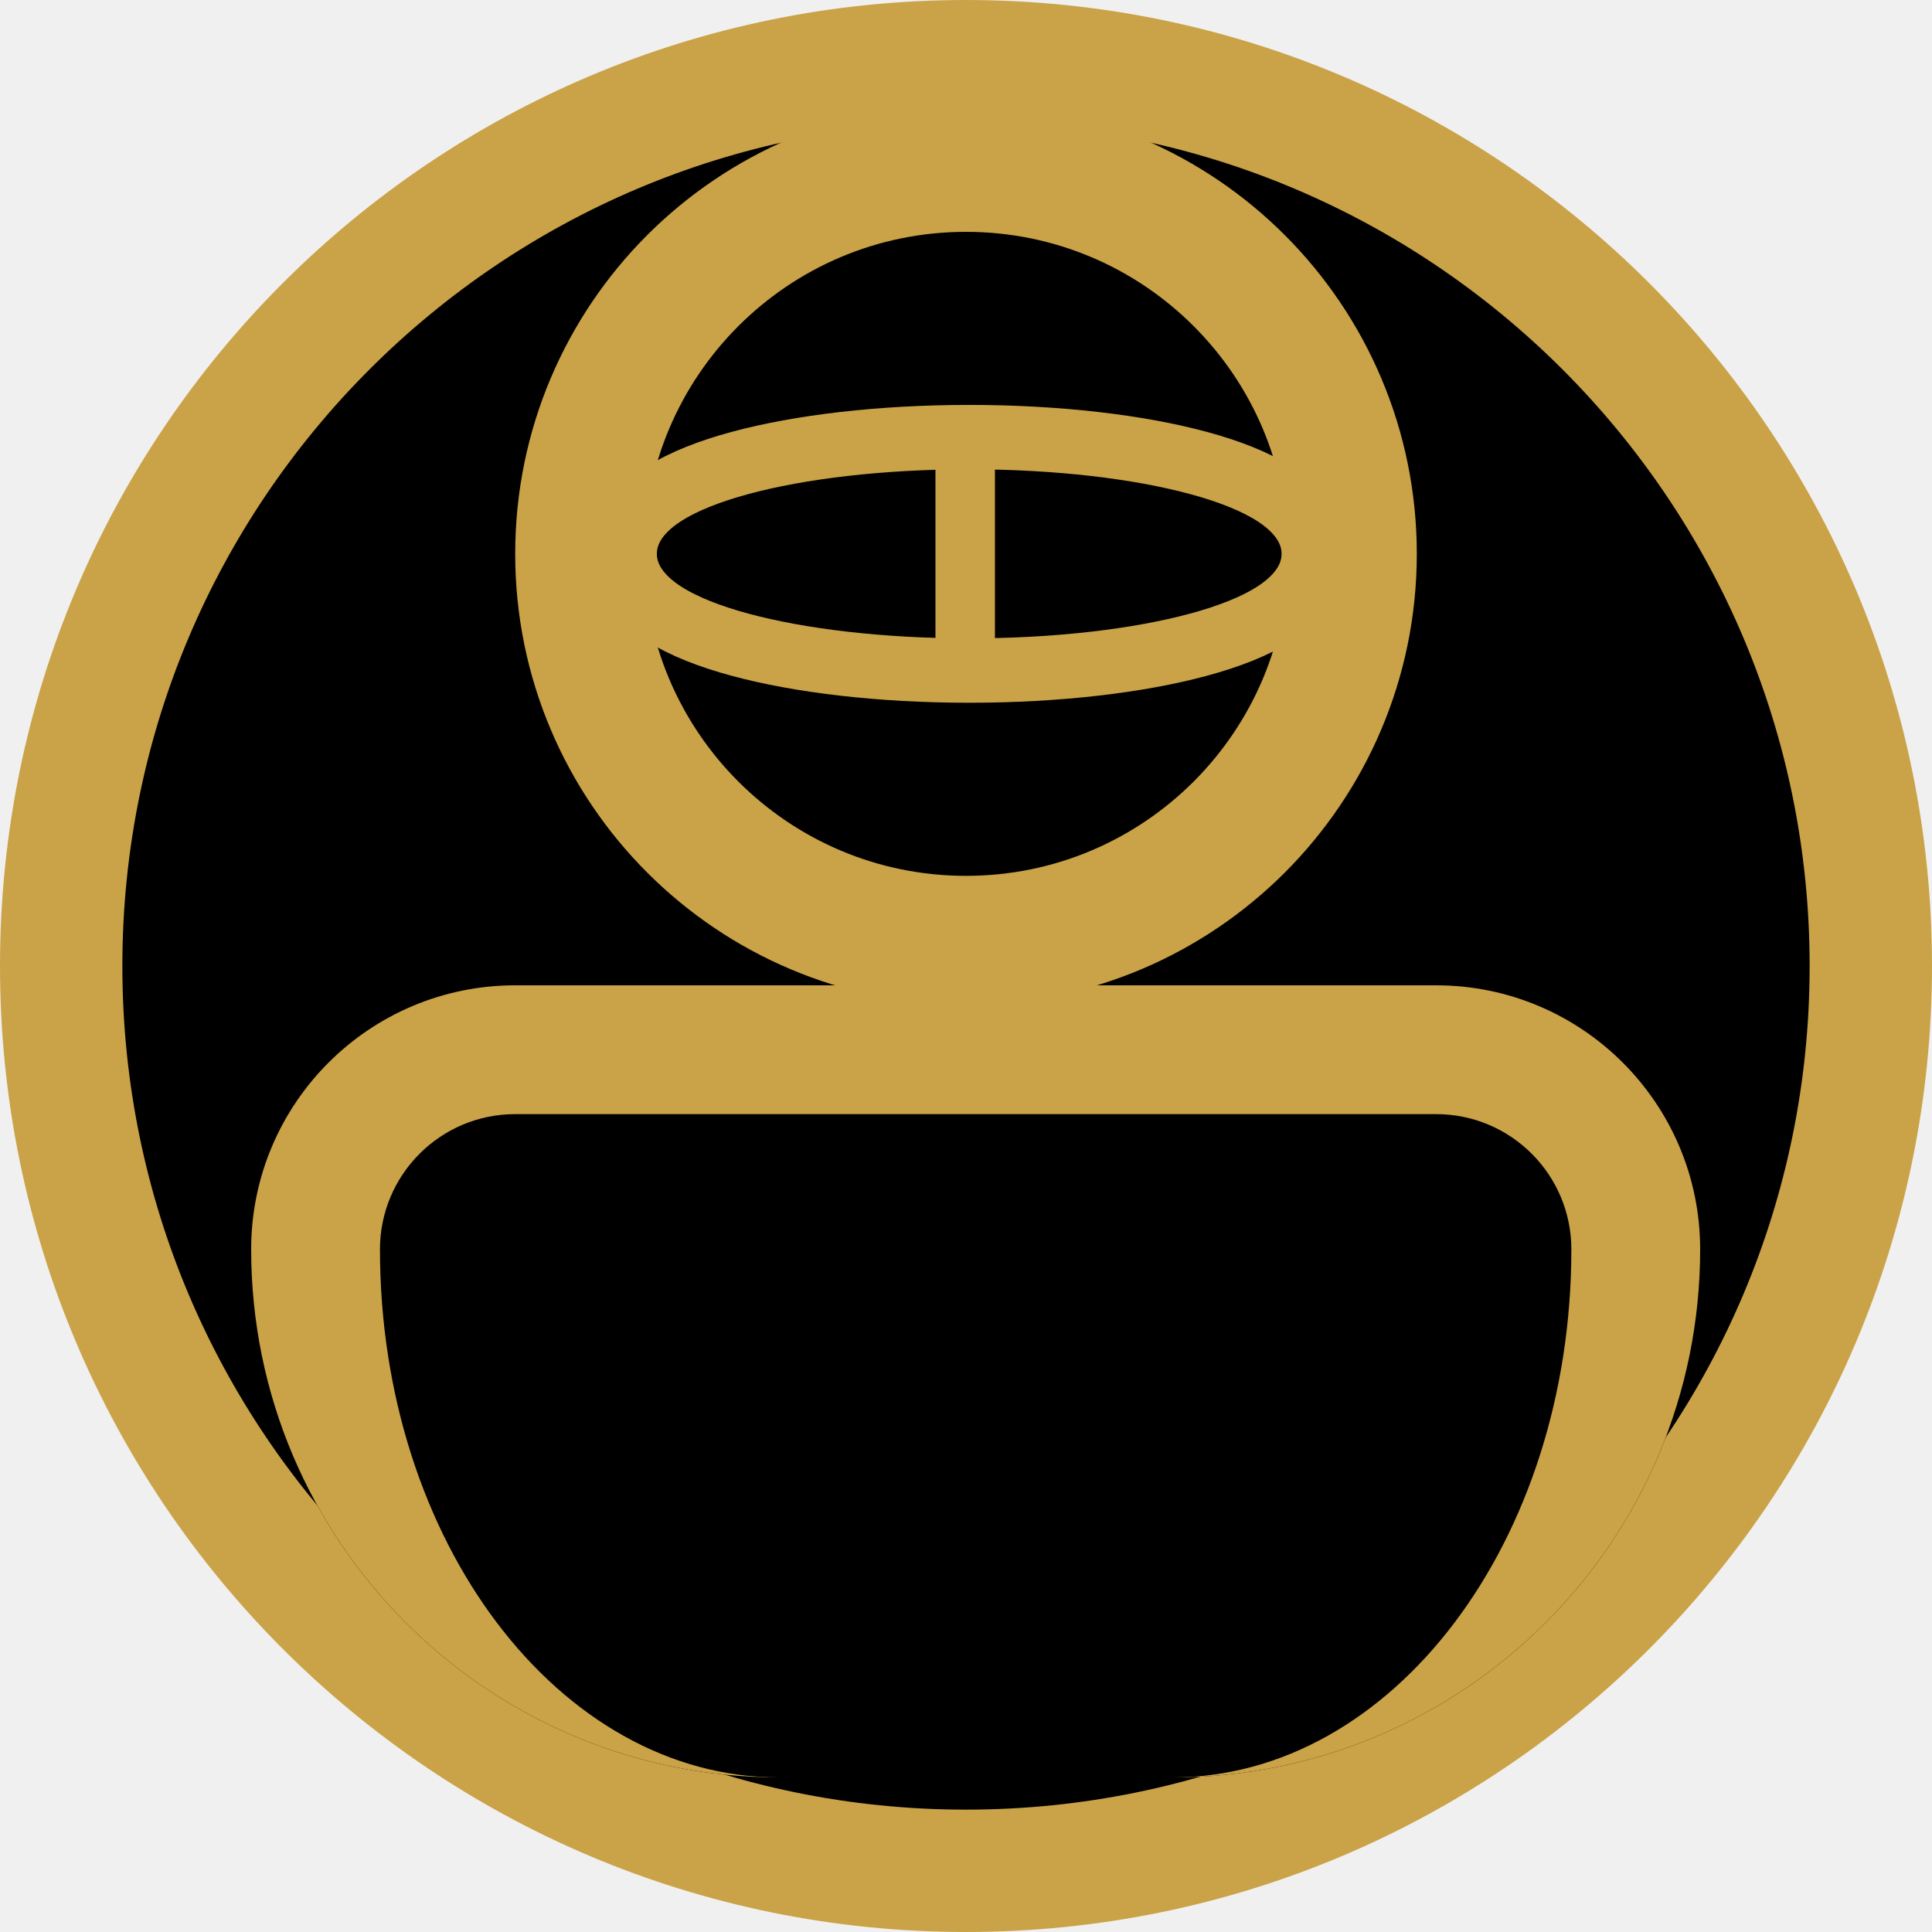
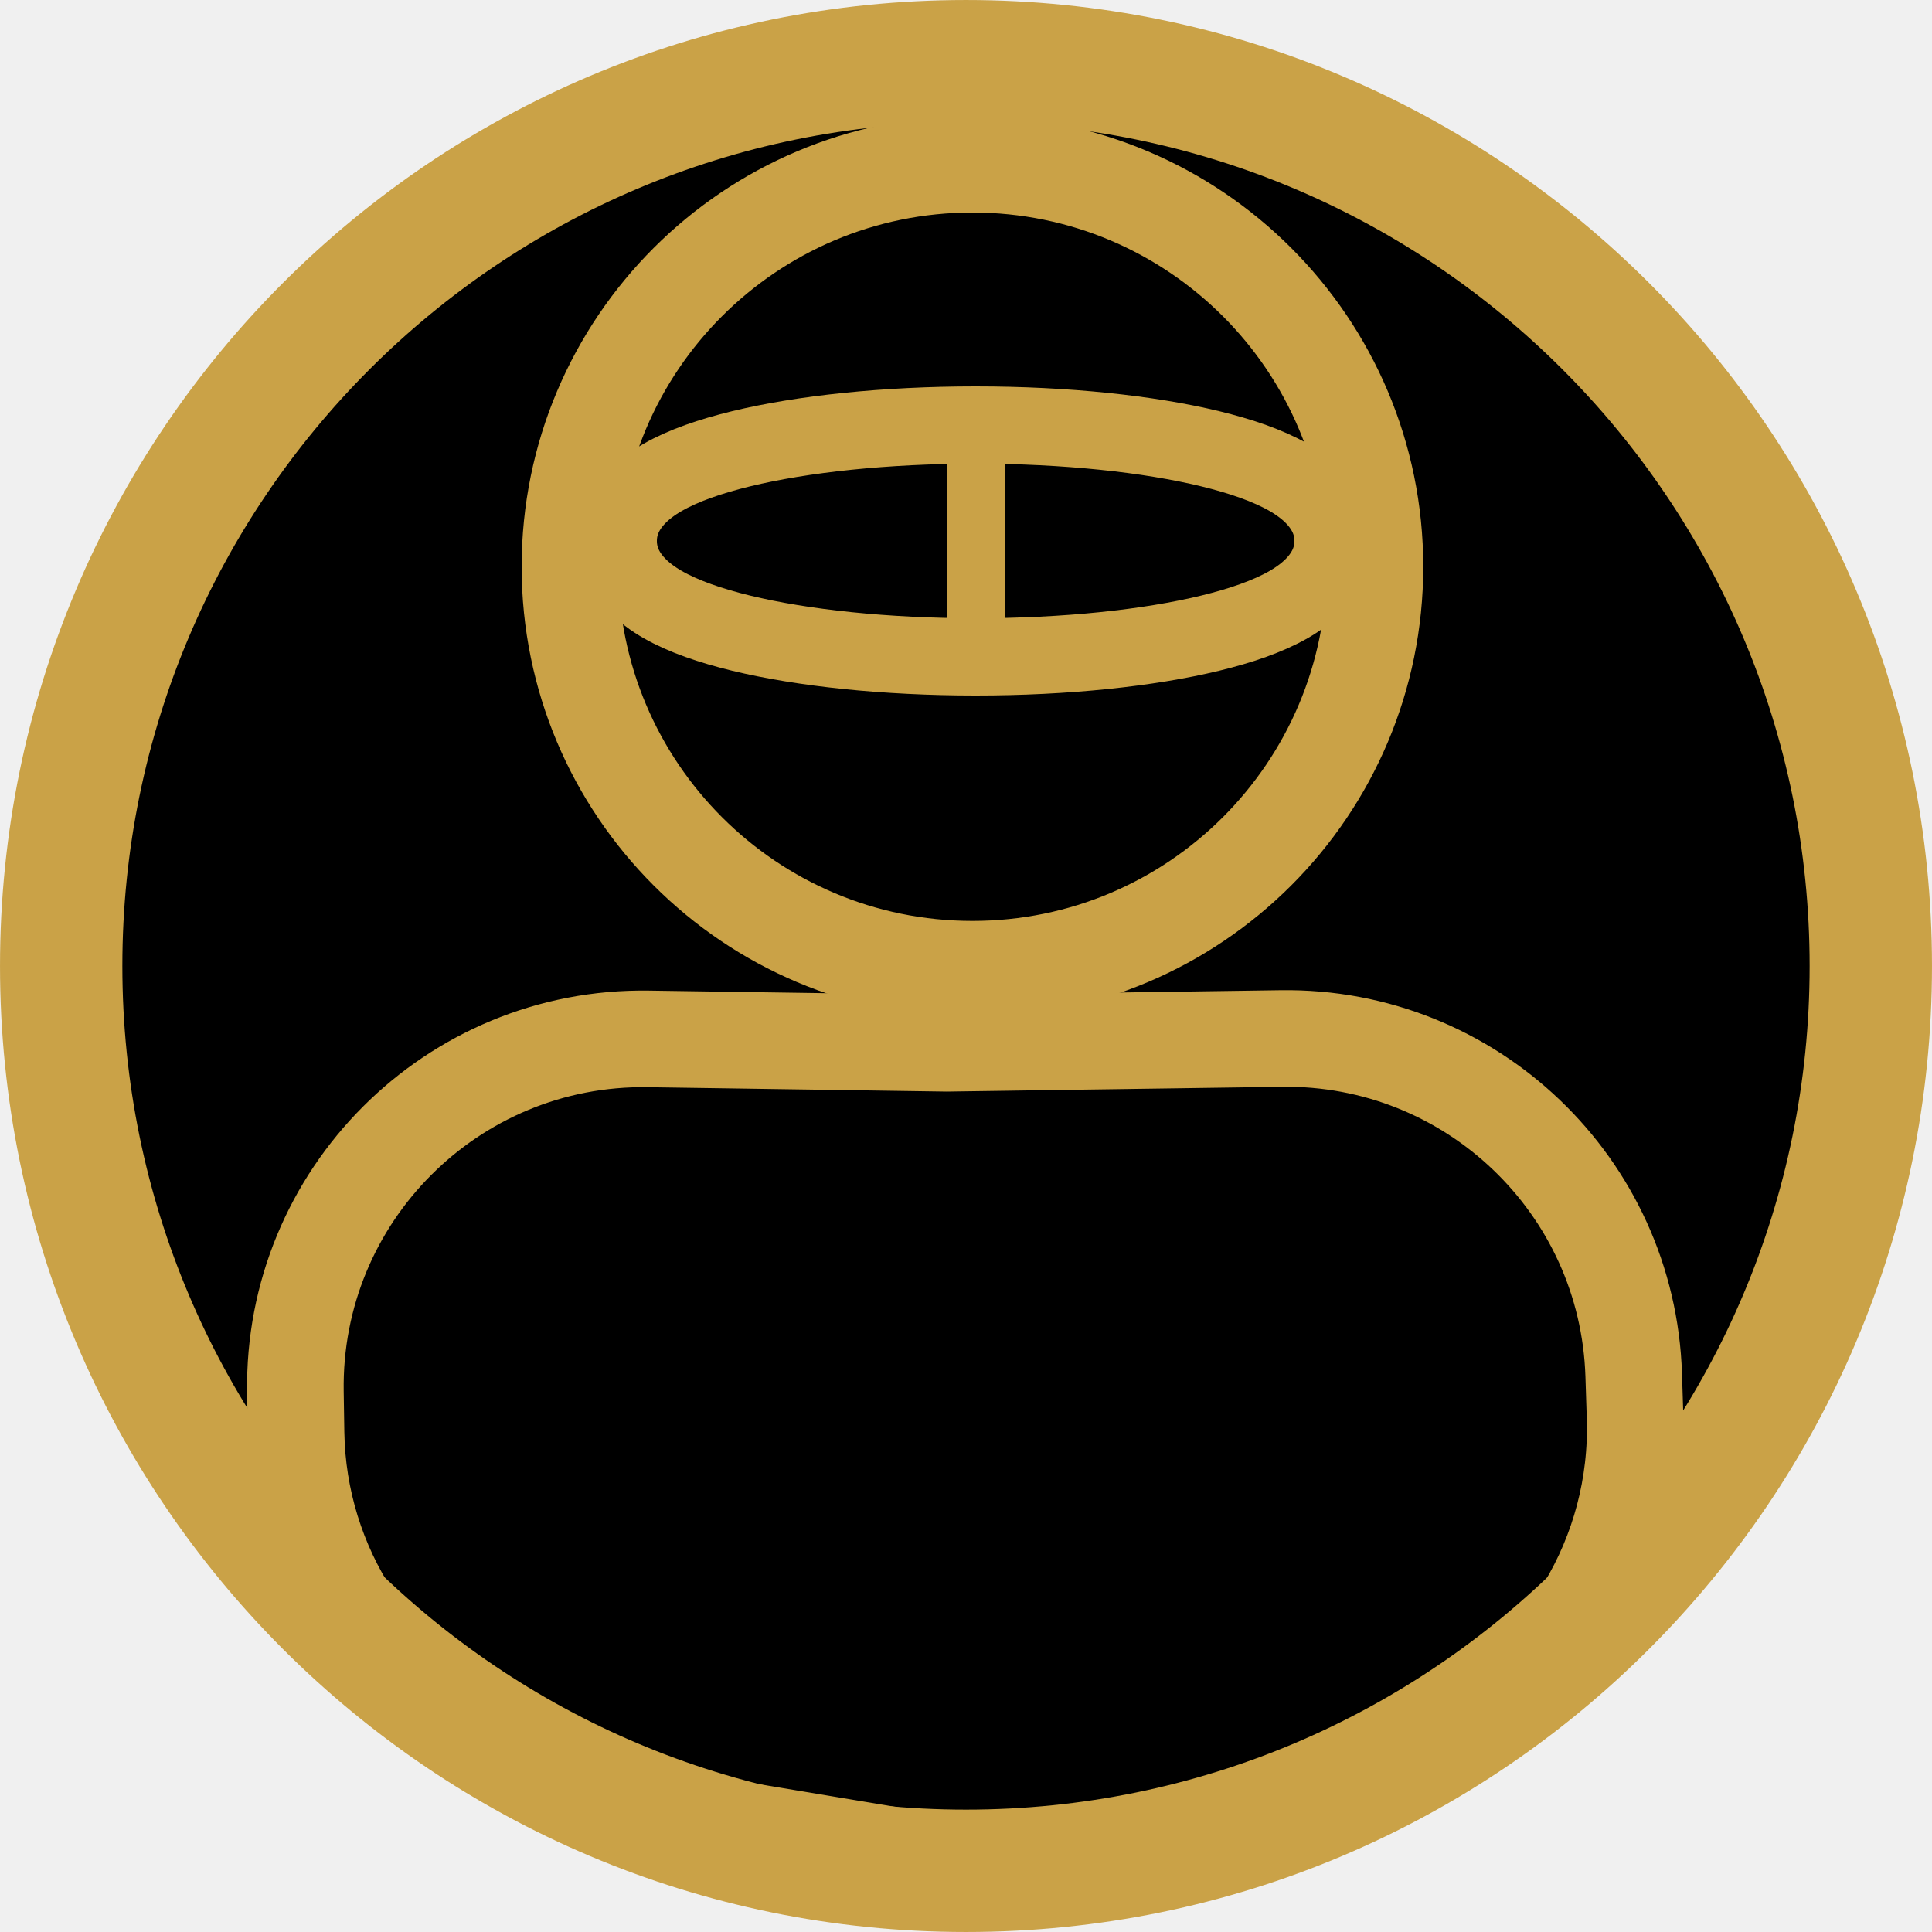
<svg xmlns="http://www.w3.org/2000/svg" width="100" height="100" viewBox="0 0 100 100" fill="none">
-   <circle cx="50" cy="50" r="46.833" fill="black" stroke="#CAA247" stroke-width="6.333" />
-   <mask id="path-2-inside-1_310_20" fill="white">
-     <path d="M13 64.667C13 57.119 19.119 51 26.667 51H74.333C81.881 51 88 57.119 88 64.667V64.667C88 79.763 75.762 92 60.667 92H40.333C25.238 92 13 79.762 13 64.667V64.667Z" />
-   </mask>
-   <path d="M13 64.667C13 57.119 19.119 51 26.667 51H74.333C81.881 51 88 57.119 88 64.667V64.667C88 79.763 75.762 92 60.667 92H40.333C25.238 92 13 79.762 13 64.667V64.667Z" fill="black" />
-   <path d="M6.333 62.172C6.333 52.32 14.32 44.333 24.172 44.333H76.828C86.68 44.333 94.667 52.32 94.667 62.172L81.333 64.667C81.333 60.801 78.199 57.667 74.333 57.667H26.667C22.801 57.667 19.667 60.801 19.667 64.667L6.333 62.172ZM88 92H13H88ZM36.162 92C19.688 92 6.333 78.645 6.333 62.172V62.172C6.333 52.32 14.32 44.333 24.172 44.333L26.667 57.667C22.801 57.667 19.667 60.801 19.667 64.667V64.667C19.667 79.762 28.919 92 40.333 92H36.162ZM76.828 44.333C86.68 44.333 94.667 52.32 94.667 62.172V62.172C94.667 78.645 81.312 92 64.838 92H60.667C72.081 92 81.333 79.762 81.333 64.667V64.667C81.333 60.801 78.199 57.667 74.333 57.667L76.828 44.333Z" fill="#CAA247" mask="url(#path-2-inside-1_310_20)" />
-   <path d="M70 28.667C70 39.712 61.046 48.667 50 48.667C38.954 48.667 30 39.712 30 28.667C30 17.621 38.954 8.667 50 8.667C61.046 8.667 70 17.621 70 28.667Z" fill="black" stroke="#CAA247" stroke-width="6.667" />
-   <path d="M50.167 34.708C54.734 34.708 58.929 34.209 62.034 33.369C63.574 32.952 64.94 32.427 65.961 31.773C66.904 31.17 68 30.16 68 28.667C68 27.174 66.904 26.163 65.961 25.56C64.94 24.907 63.574 24.381 62.034 23.964C58.929 23.124 54.734 22.625 50.167 22.625C45.599 22.625 41.404 23.124 38.3 23.964C36.76 24.381 35.393 24.907 34.372 25.56C33.429 26.163 32.333 27.174 32.333 28.667C32.333 30.16 33.429 31.17 34.372 31.773C35.393 32.427 36.76 32.952 38.3 33.369C41.404 34.209 45.599 34.708 50.167 34.708Z" fill="black" stroke="#CAA247" stroke-width="3.333" />
-   <path d="M48.419 24.373C48.419 23.523 49.108 22.833 49.959 22.833V22.833C50.809 22.833 51.498 23.523 51.498 24.373V32.96C51.498 33.811 50.809 34.5 49.959 34.5V34.5C49.108 34.5 48.419 33.811 48.419 32.96V24.373Z" fill="#CAA247" />
+   <circle cx="49" cy="50" r="41.833" fill="black" stroke="black" stroke-width="6.333" />
+   <path d="M71.167 29.333C71.167 40.839 61.839 50.167 50.333 50.167C38.827 50.167 29.5 40.839 29.5 29.333C29.5 17.827 38.827 8.5 50.333 8.5C61.839 8.5 71.167 17.827 71.167 29.333Z" fill="black" stroke="#CAA247" stroke-width="5" />
+   <path d="M50.5 34C55.167 34 59.458 33.543 62.639 32.772C64.213 32.39 65.628 31.905 66.698 31.292C67.616 30.766 69 29.726 69 28C69 26.274 67.616 25.234 66.698 24.708C65.628 24.095 64.213 23.61 62.639 23.228C59.458 22.457 55.167 22 50.5 22C45.833 22 41.542 22.457 38.361 23.228C36.787 23.61 35.372 24.095 34.302 24.708C33.384 25.234 32 26.274 32 28C32 29.726 33.384 30.766 34.302 31.292C35.372 31.905 36.787 32.39 38.361 32.772C41.542 33.543 45.833 34 50.5 34Z" fill="black" stroke="#CAA247" stroke-width="4" />
+   <path d="M49 22H52V34H49V22Z" fill="#CAA247" />
+   <path d="M84.631 73.364L84.561 71.18C84.25 61.366 76.131 53.612 66.313 53.753L49 54L33.552 53.773C23.398 53.623 15.131 61.898 15.29 72.052L15.323 74.16C15.431 81.09 19.508 87.342 25.806 90.235L31.816 92.996C33.265 93.662 34.797 94.133 36.371 94.395L46.913 96.152C48.3 96.383 49.708 96.451 51.111 96.354L59.996 95.742C62.31 95.582 64.572 94.977 66.656 93.959L74.539 90.109C80.905 87 84.855 80.445 84.631 73.364Z" stroke="#CAA247" stroke-width="5" />
+   <circle cx="50" cy="50" r="46.833" stroke="#CAA247" stroke-width="6.333" />
</svg>
